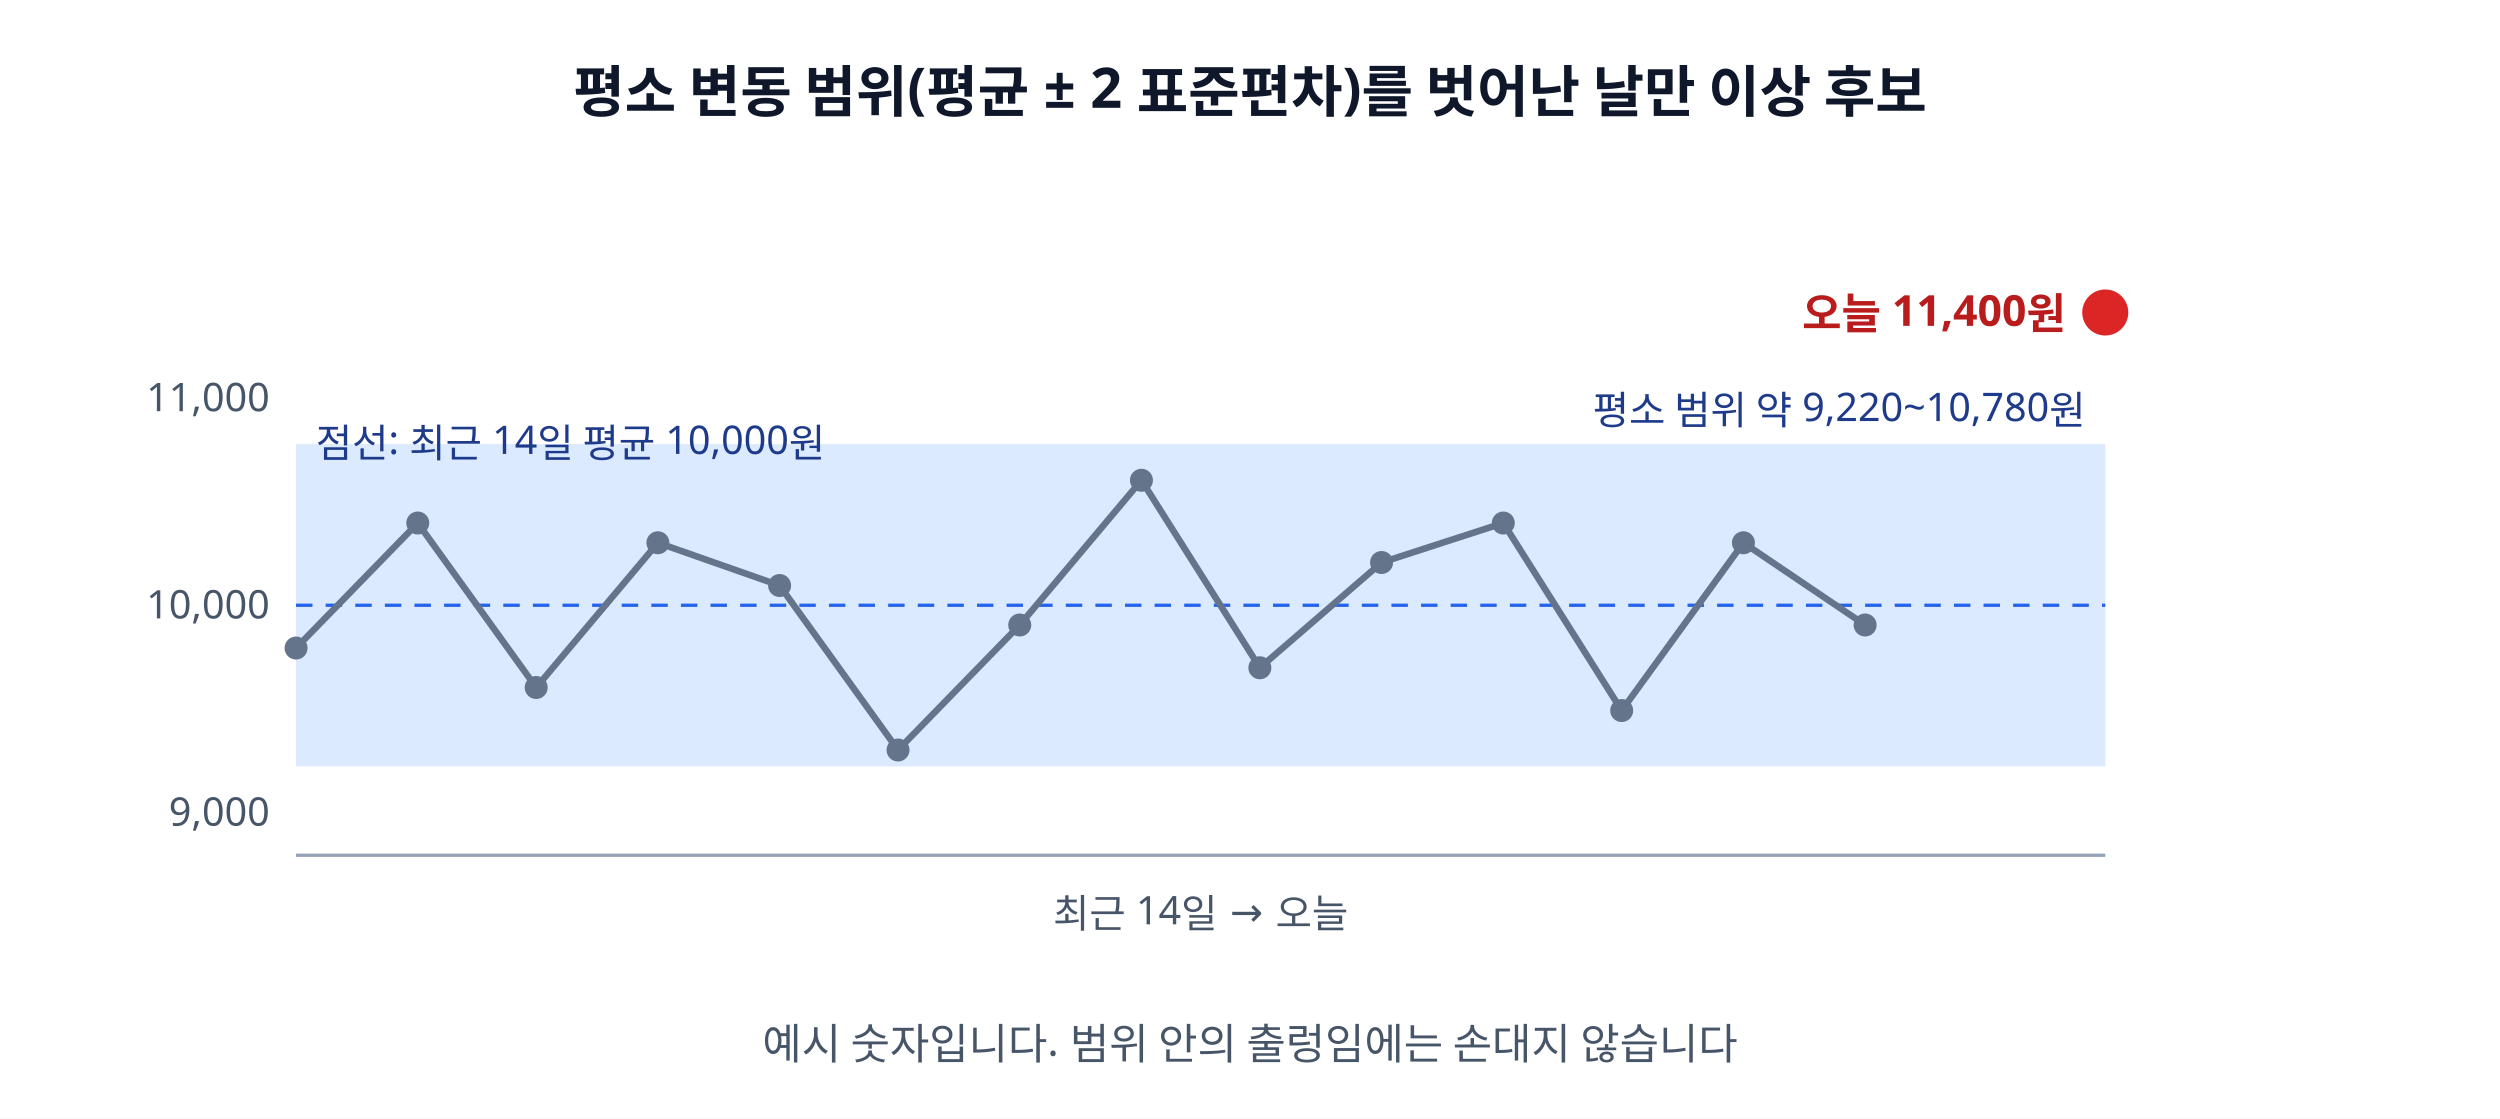
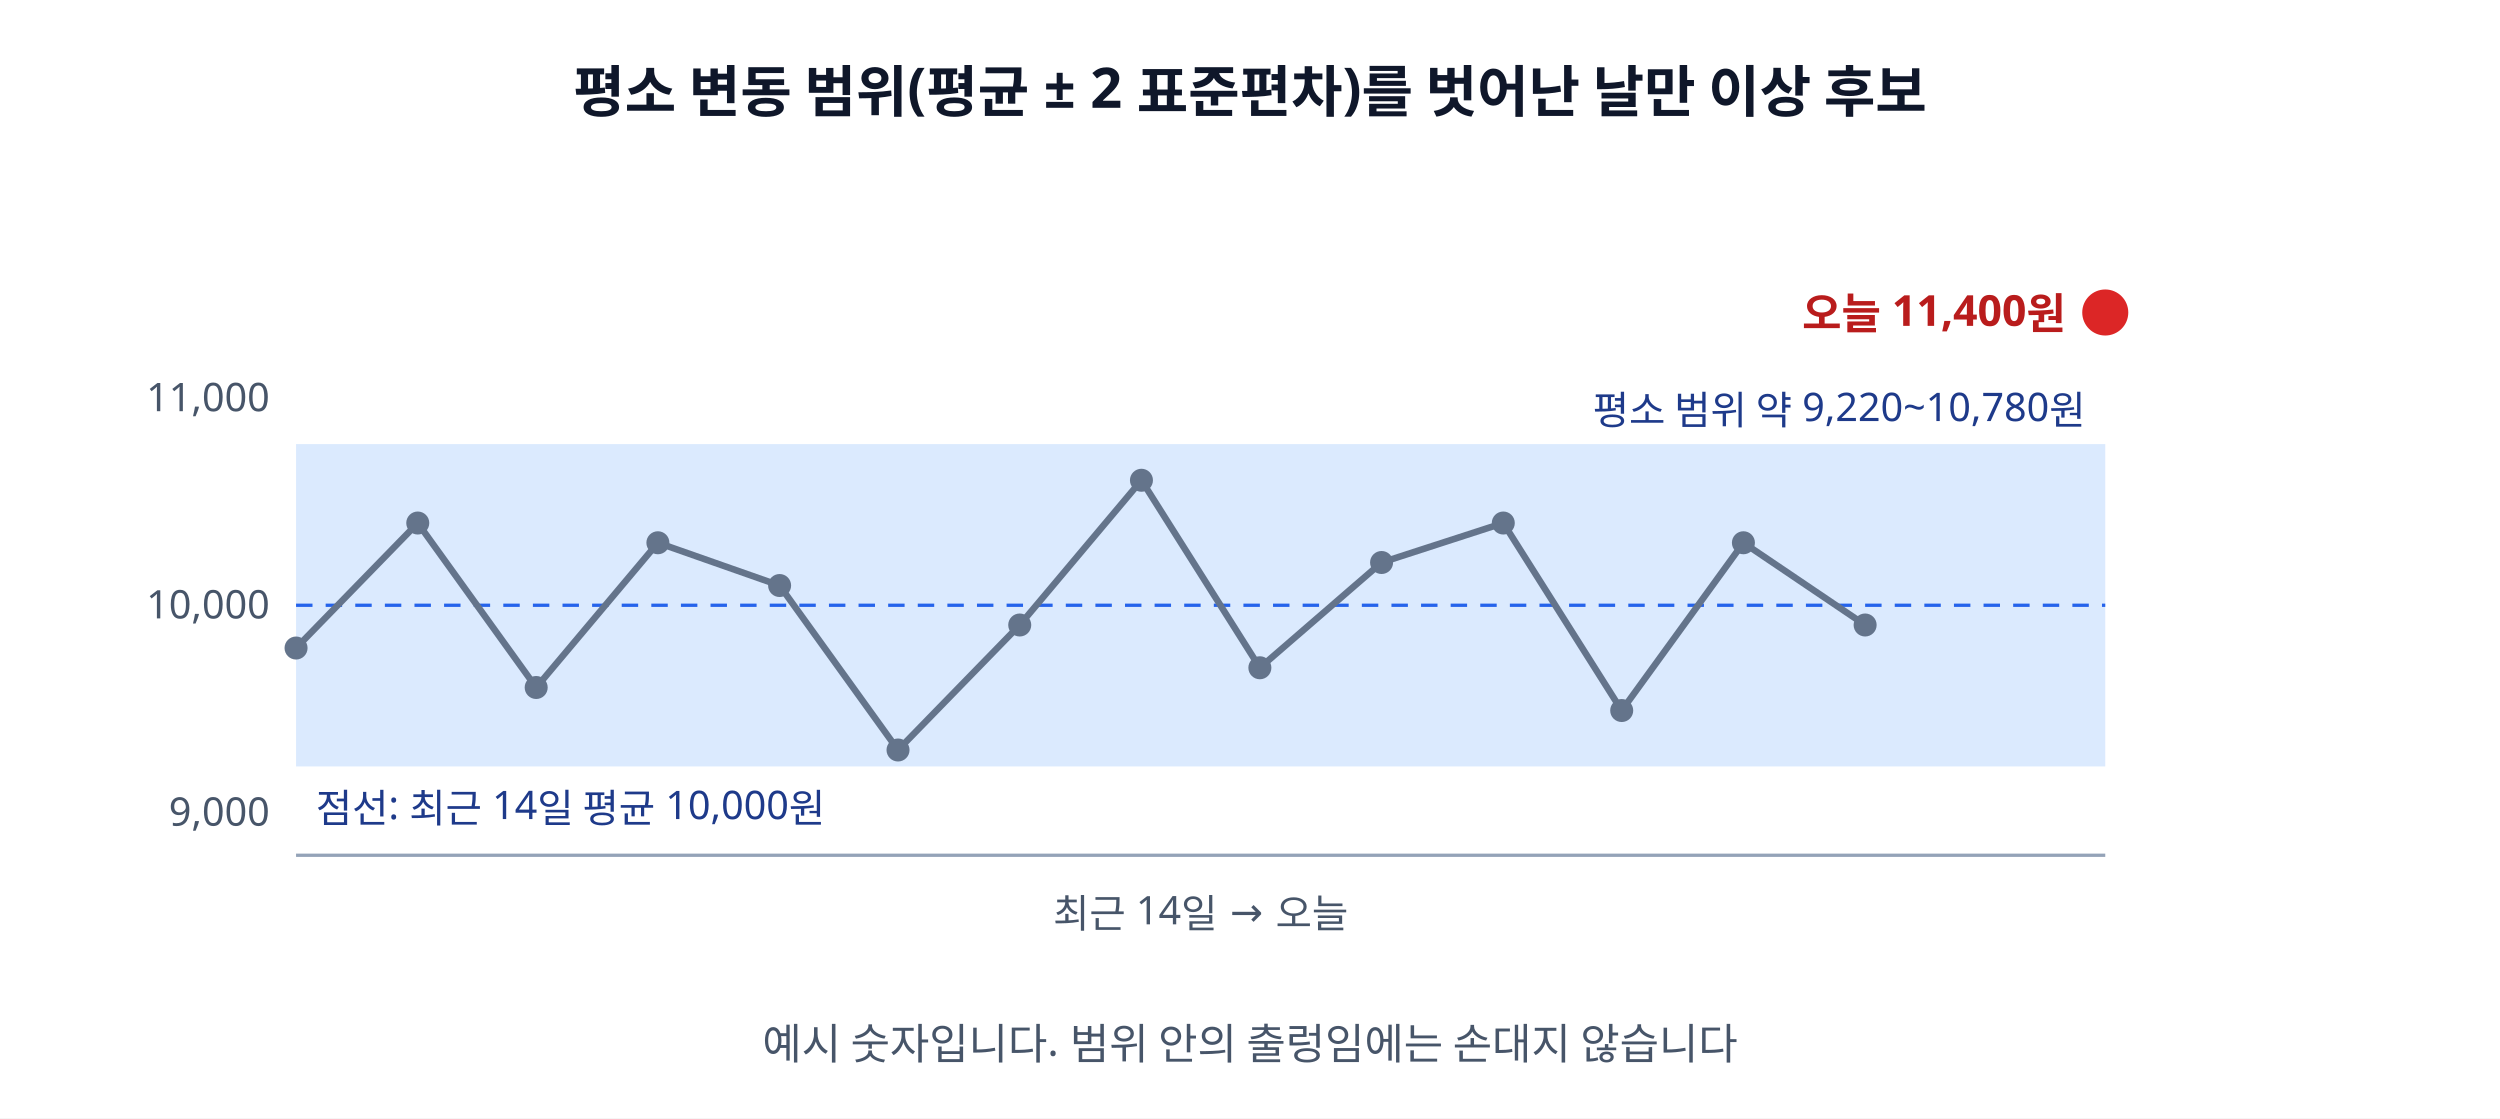
<svg xmlns="http://www.w3.org/2000/svg" viewBox="0 0 760 340" font-family="'Apple SD Gothic Neo','Malgun Gothic','Noto Sans KR',sans-serif">
  <rect width="760" height="340" fill="#fff" />
  <text x="380" y="34" fill="#0f172a" font-size="17" font-weight="700" text-anchor="middle">평소 변동 범위(평균 ± 2 표준편차)를 벗어난 날만 이상 후보</text>
  <rect x="90" y="135" width="550" height="98" fill="#dbeafe" />
  <line x1="90" y1="184" x2="640" y2="184" stroke="#2563eb" stroke-dasharray="5 4" />
  <line x1="90" y1="260" x2="640" y2="260" stroke="#94a3b8" />
  <text x="82" y="251" fill="#475569" font-size="12" text-anchor="end">9,000</text>
  <text x="82" y="188" fill="#475569" font-size="12" text-anchor="end">10,000</text>
  <text x="82" y="125" fill="#475569" font-size="12" text-anchor="end">11,000</text>
  <polyline points="90,197 127,159 163,209 200,165 237,178 273,228 310,190 347,146 383,203 420,171 457,159 493,216 530,165 567,190" fill="none" stroke="#64748b" stroke-width="2" />
  <circle cx="90" cy="197" r="3.5" fill="#64748b" />
  <circle cx="127" cy="159" r="3.5" fill="#64748b" />
  <circle cx="163" cy="209" r="3.5" fill="#64748b" />
  <circle cx="200" cy="165" r="3.5" fill="#64748b" />
  <circle cx="237" cy="178" r="3.5" fill="#64748b" />
  <circle cx="273" cy="228" r="3.5" fill="#64748b" />
  <circle cx="310" cy="190" r="3.5" fill="#64748b" />
  <circle cx="347" cy="146" r="3.5" fill="#64748b" />
  <circle cx="383" cy="203" r="3.5" fill="#64748b" />
  <circle cx="420" cy="171" r="3.5" fill="#64748b" />
  <circle cx="457" cy="159" r="3.5" fill="#64748b" />
  <circle cx="493" cy="216" r="3.5" fill="#64748b" />
  <circle cx="530" cy="165" r="3.5" fill="#64748b" />
  <circle cx="567" cy="190" r="3.5" fill="#64748b" />
  <circle cx="640" cy="95" r="7" fill="#dc2626" />
  <text x="628" y="100" fill="#b91c1c" font-size="13" font-weight="700" text-anchor="end">오늘 11,400원</text>
  <text x="634" y="129" fill="#1e3a8a" font-size="12" text-anchor="end">평소 범위 약 9,220~10,780원</text>
-   <text x="96" y="139" fill="#1e3a8a" font-size="12">점선: 최근 14일 평균 10,000원</text>
+   <text x="96" y="250" fill="#1e3a8a" font-size="12">점선: 최근 14일 평균 10,000원</text>
  <text x="365" y="282" fill="#475569" font-size="12" text-anchor="middle">최근 14일 → 오늘</text>
  <text x="380" y="322" fill="#475569" font-size="13" text-anchor="middle">예시 숫자입니다. 범위 안의 출렁임에는 손대지 않습니다</text>
</svg>
